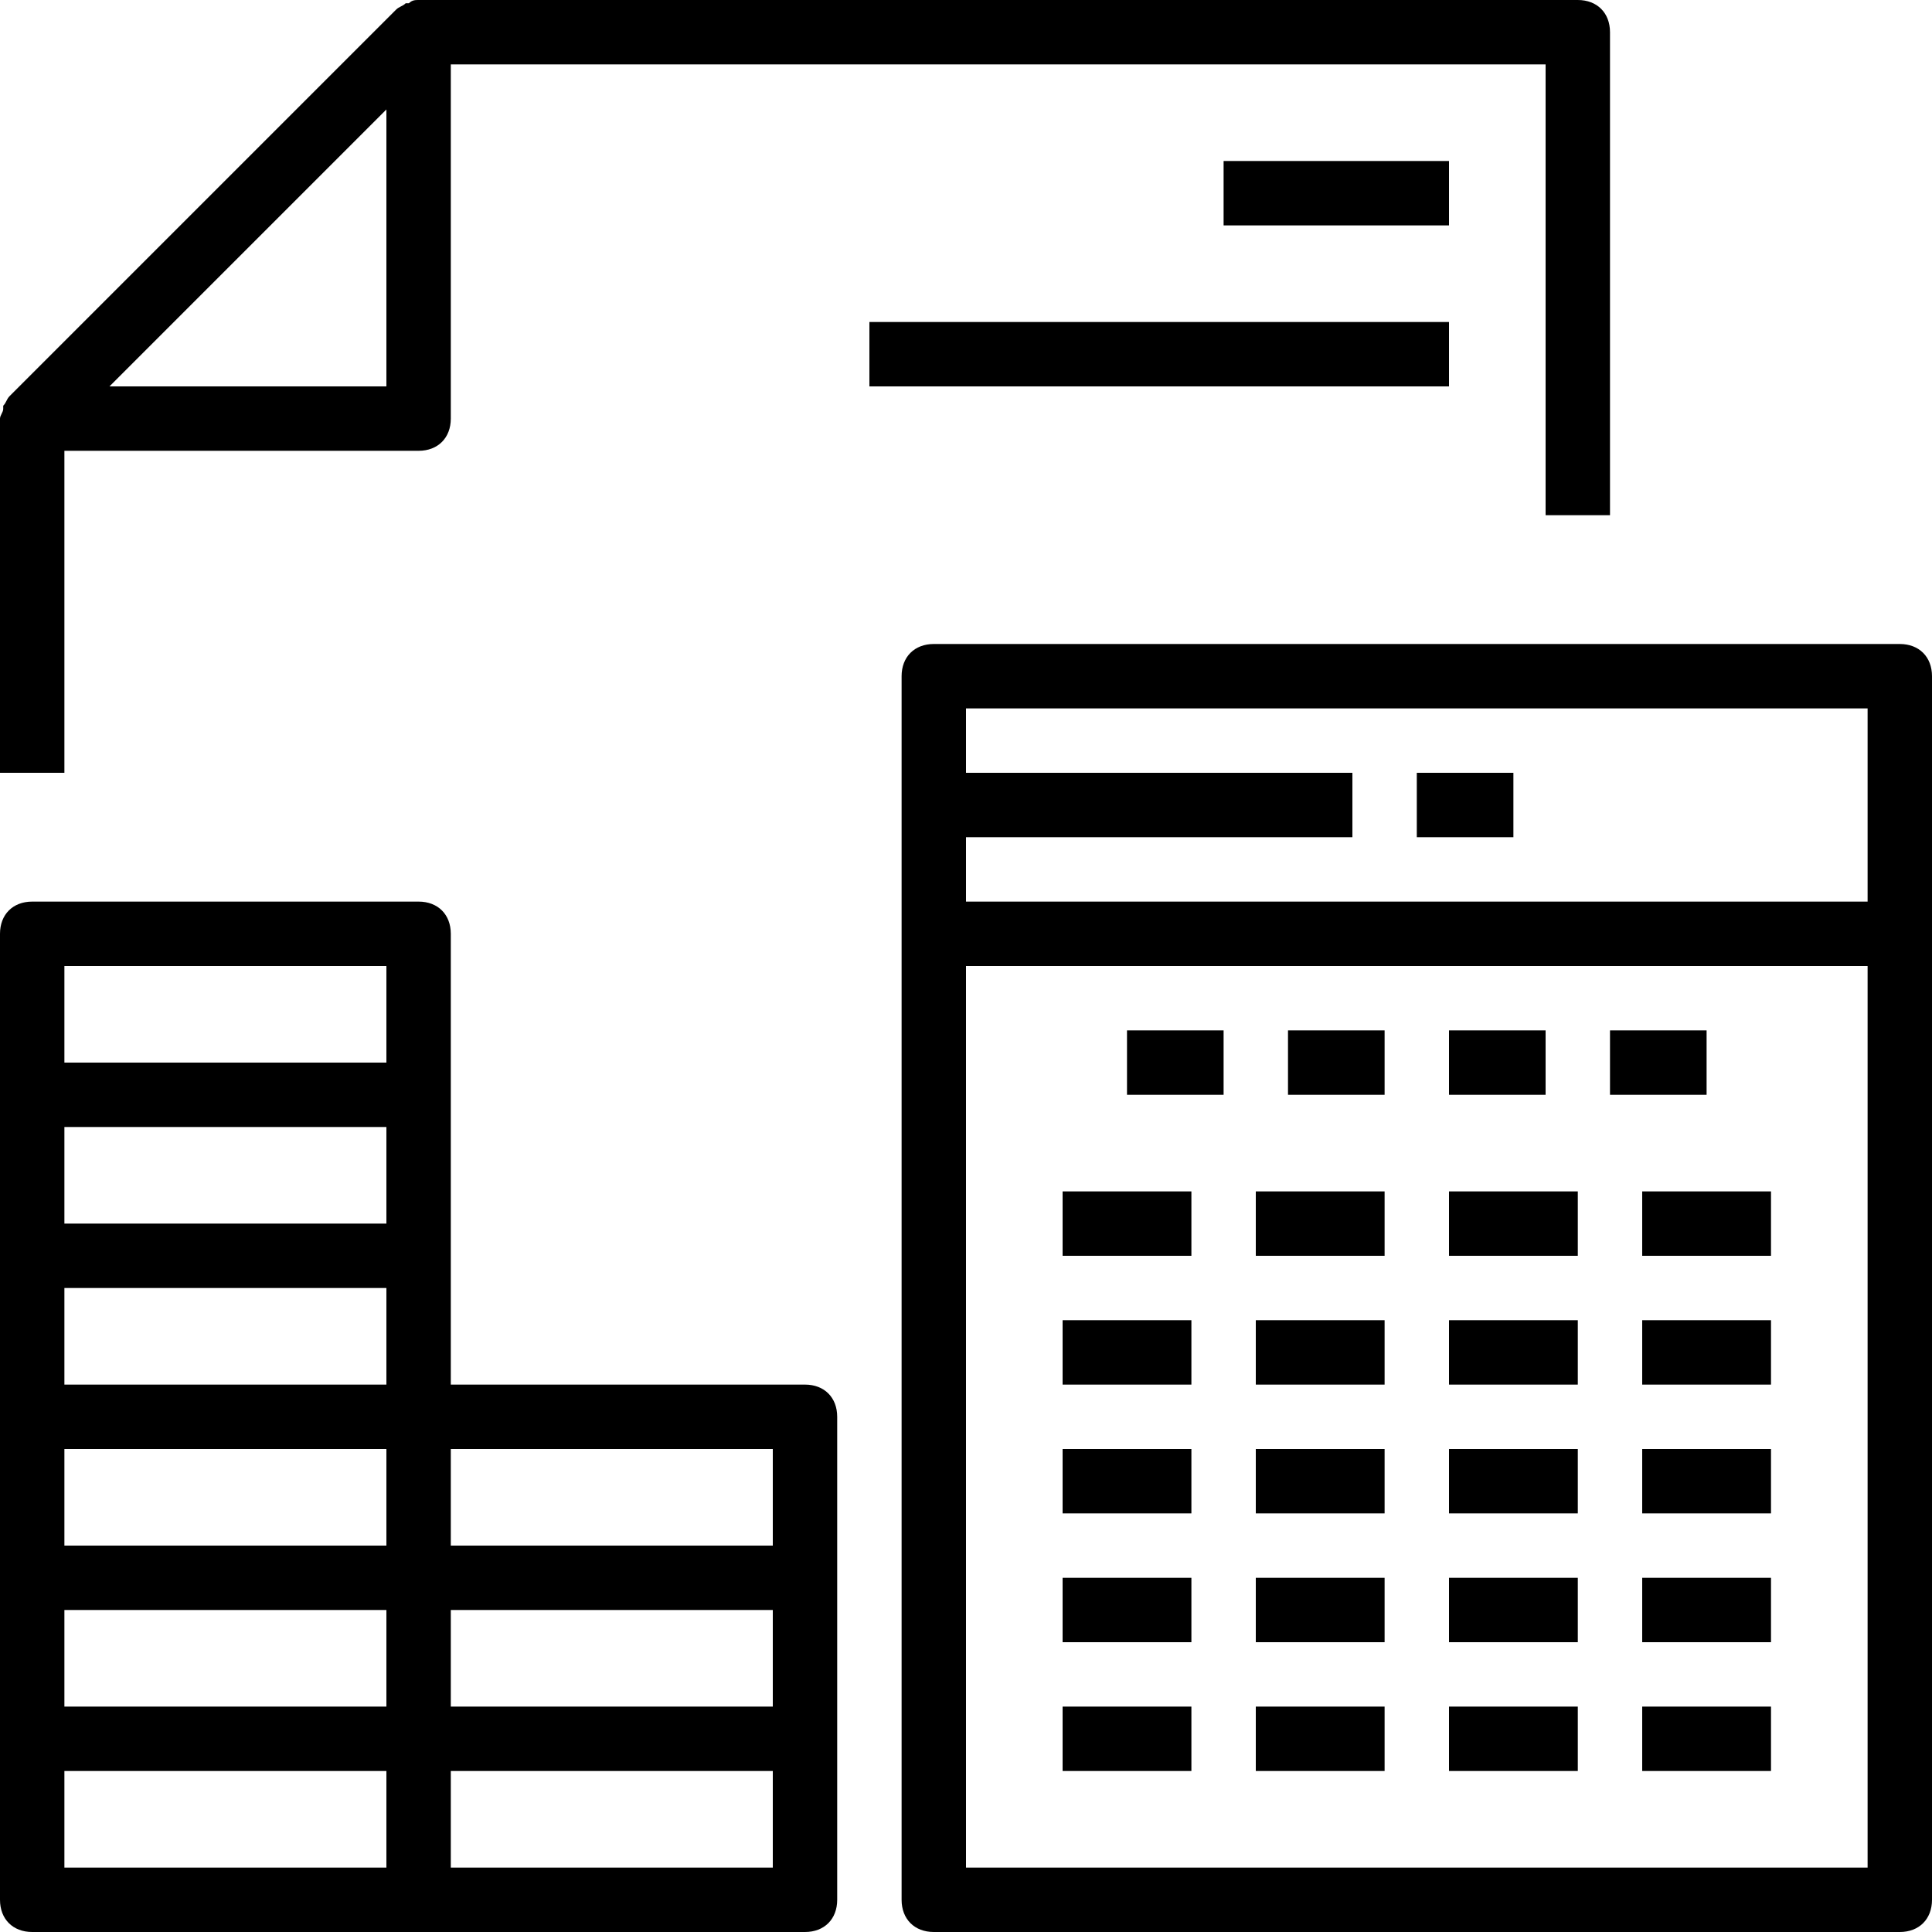
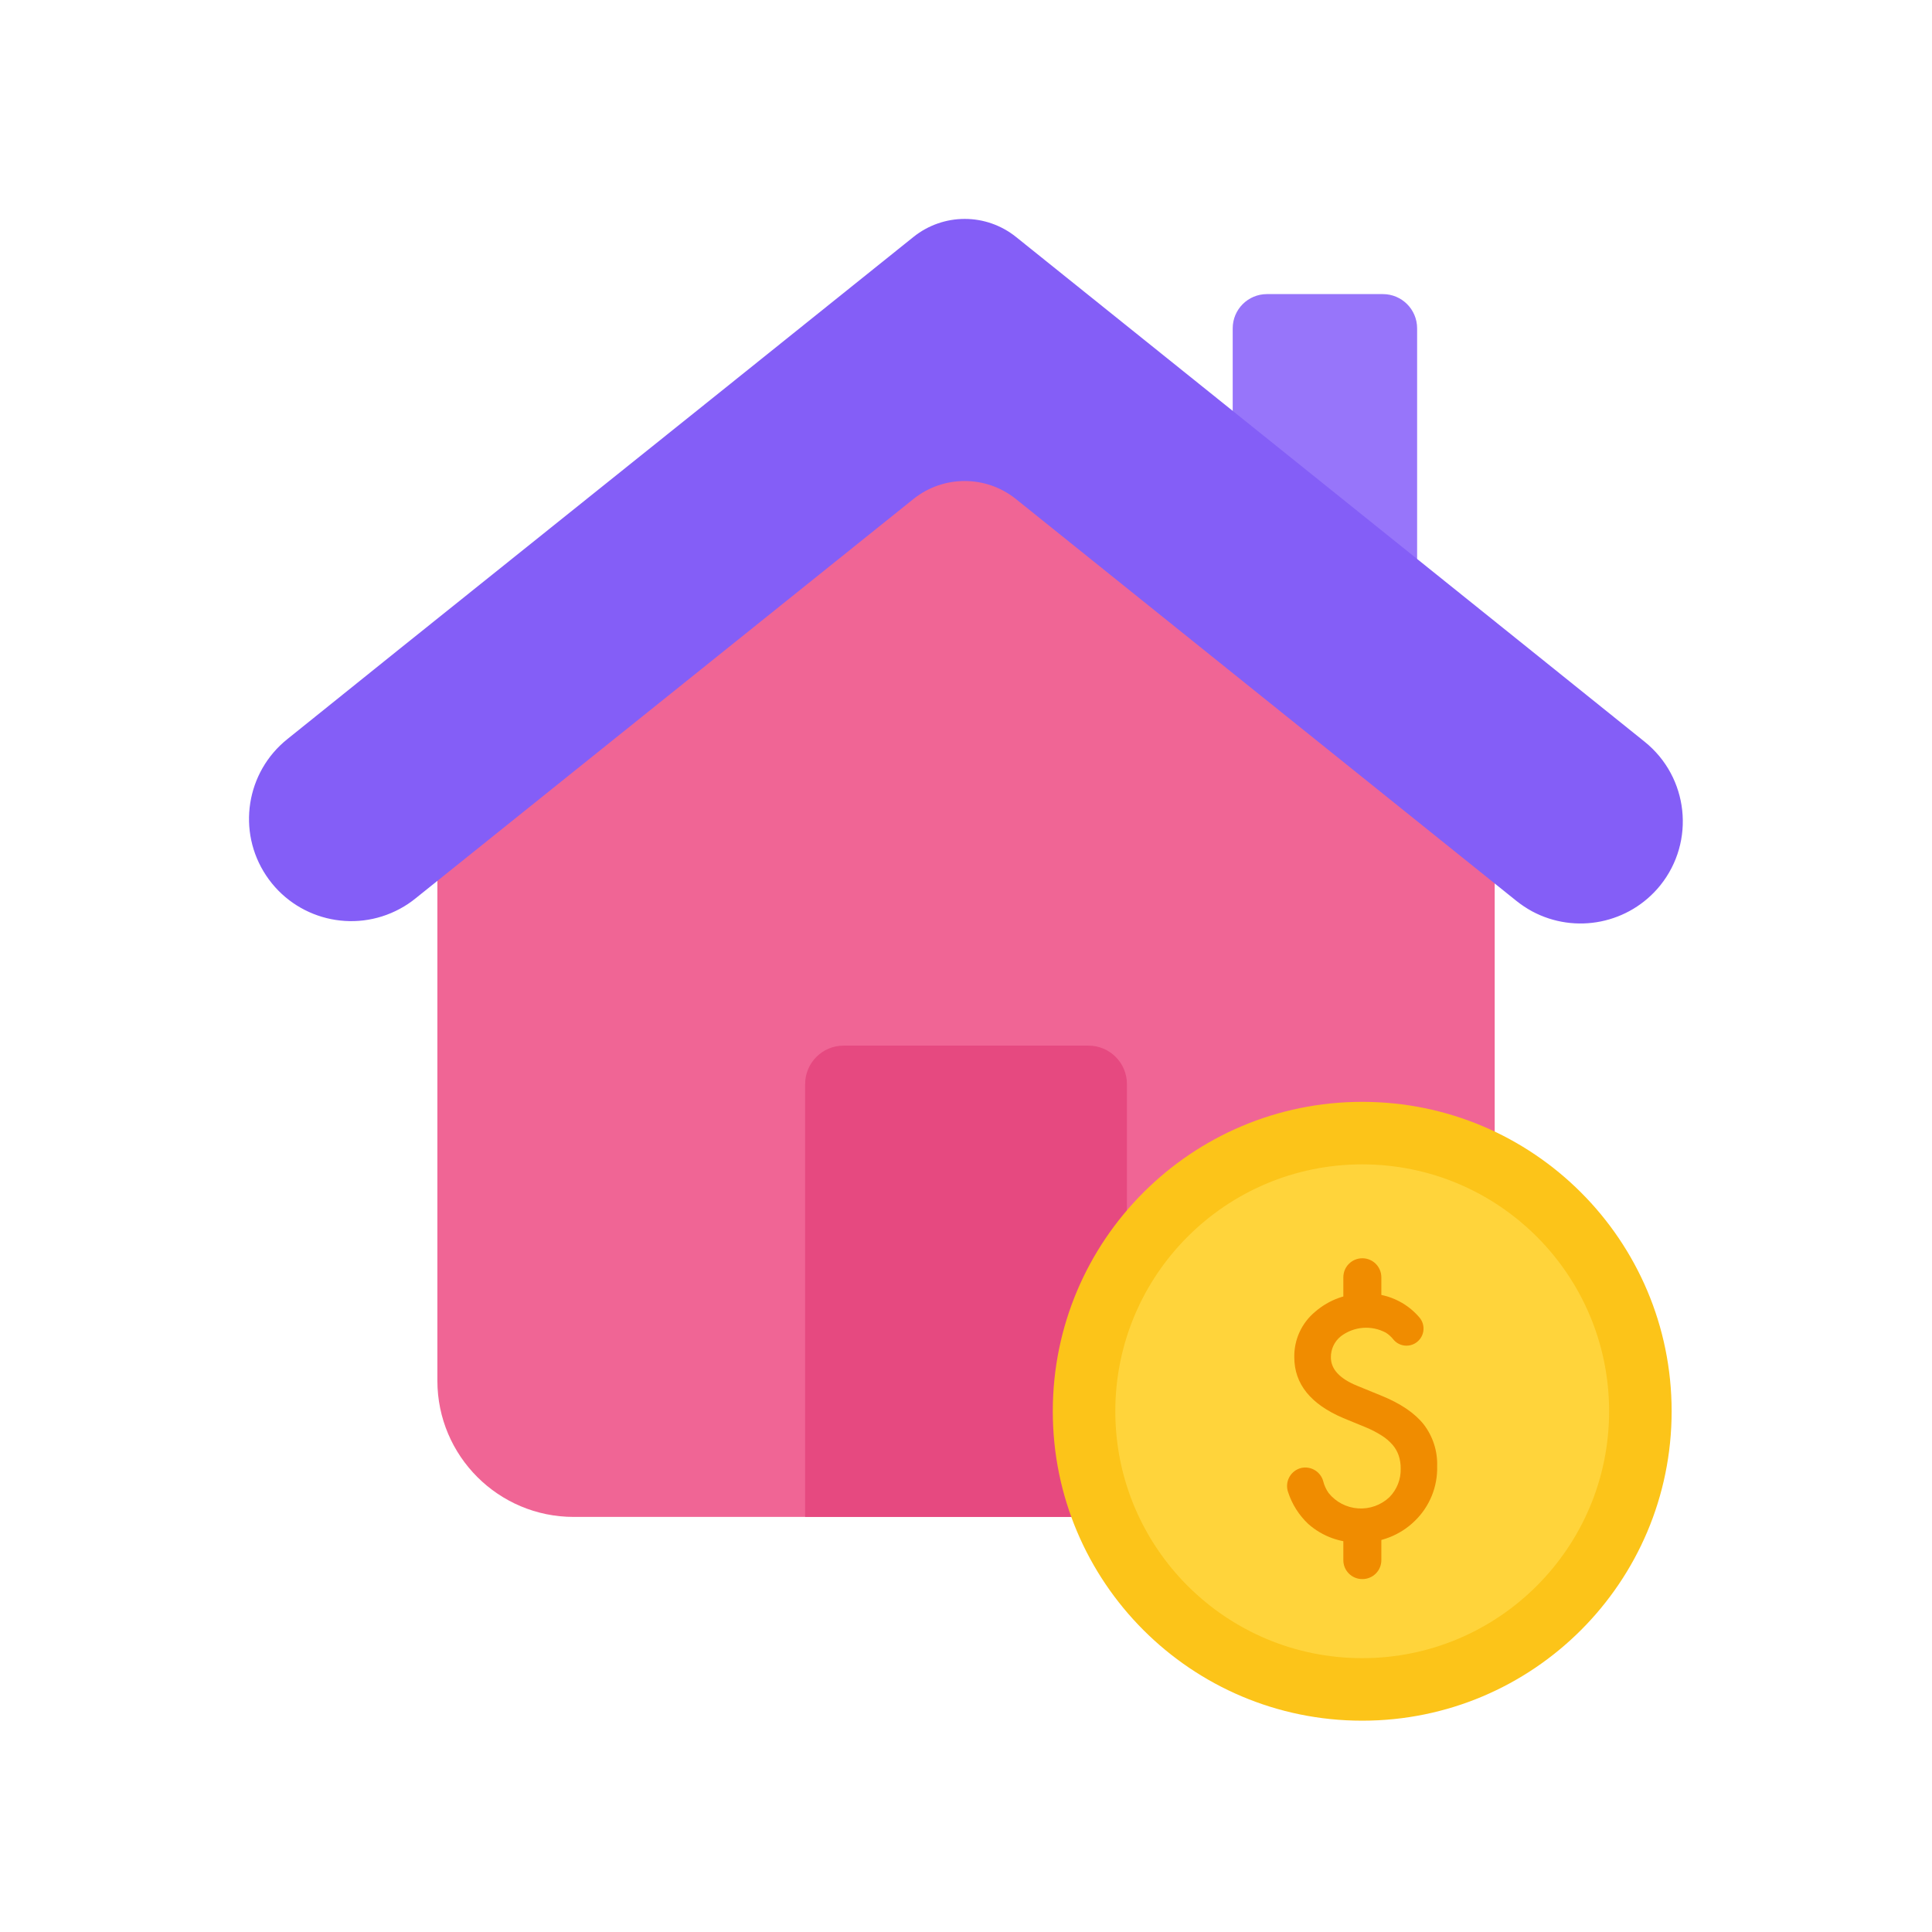
- <svg xmlns="http://www.w3.org/2000/svg" fill="#000000" version="1.1" id="Capa_1" viewBox="0 0 60 60" xml:space="preserve">
-   <g>
-     <g>
-       <path d="M59,20H29c-0.6,0-1,0.4-1,1v38c0,0.6,0.4,1,1,1h30c0.6,0,1-0.4,1-1V21C60,20.4,59.6,20,59,20z M58,22v6H30    c0-0.6,0-1.6,0-2h12v-2H30c0-0.2,0-2,0-2H58z M30,58c0,0,0-18.3,0-28h28v28H30z" />
-       <rect x="35" y="32" width="3" height="2" />
-       <rect x="40" y="32" width="3" height="2" />
-       <rect x="45" y="32" width="3" height="2" />
-       <rect x="50" y="32" width="3" height="2" />
-       <rect x="33" y="37" width="4" height="2" />
-       <rect x="39" y="37" width="4" height="2" />
-       <rect x="45" y="37" width="4" height="2" />
-       <rect x="51" y="37" width="4" height="2" />
-       <rect x="33" y="41" width="4" height="2" />
-       <rect x="39" y="41" width="4" height="2" />
-       <rect x="45" y="41" width="4" height="2" />
-       <rect x="51" y="41" width="4" height="2" />
-       <rect x="33" y="45" width="4" height="2" />
-       <rect x="39" y="45" width="4" height="2" />
-       <rect x="45" y="45" width="4" height="2" />
-       <rect x="51" y="45" width="4" height="2" />
-       <rect x="33" y="49" width="4" height="2" />
-       <rect x="39" y="49" width="4" height="2" />
-       <rect x="45" y="49" width="4" height="2" />
-       <rect x="51" y="49" width="4" height="2" />
-       <rect x="33" y="53" width="4" height="2" />
-       <rect x="39" y="53" width="4" height="2" />
-       <rect x="45" y="53" width="4" height="2" />
-       <rect x="51" y="53" width="4" height="2" />
-       <path d="M2,14h11c0.6,0,1-0.4,1-1V2h34v14h2V1c0-0.6-0.4-1-1-1H13l0,0c-0.1,0-0.2,0-0.3,0.1h-0.1c-0.1,0.1-0.2,0.1-0.3,0.2l-12,12    c-0.1,0.1-0.1,0.2-0.2,0.3v0.1C0.1,12.8,0,12.9,0,13l0,0v11h2C2,24,2,15.1,2,14z M12,12H3.4l4.3-4.3L12,3.4L12,12L12,12z" />
-       <path d="M25,43H14v-4v-5v-5c0-0.6-0.4-1-1-1H1c-0.6,0-1,0.4-1,1v5v5v5v5v5v5c0,0.6,0.4,1,1,1h12h12c0.6,0,1-0.4,1-1v-5v-5v-5    C26,43.4,25.6,43,25,43z M2,45h10v3H2V45z M12,43H2v-3h10V43z M12,38H2v-3h10V38z M2,50h10v3H2V50z M14,50h10v3H14V50z M24,48H14    v-3h10V48z M2,30h10v3H2V30z M2,55h10v3H2V55z M24,58H14v-3h10V58z" />
-       <rect x="38" y="5" width="7" height="2" />
-       <rect x="27" y="10" width="18" height="2" />
-       <rect x="44" y="24" width="3" height="2" />
-     </g>
-   </g>
+ <svg xmlns="http://www.w3.org/2000/svg" class="svg-icon" style="width: 1em;height: 1em;vertical-align: middle;fill: currentColor;overflow: hidden;" viewBox="0 0 1024 1024" version="1.1">
+   <path d="M671.5 155.88h61.44a18.14 18.14 0 0 1 18.16 18.12v154.84h-97.74V174a18.14 18.14 0 0 1 18.14-18.12z" fill="#9775FA" />
+   <path d="M792.22 356.46V731.8A72.24 72.24 0 0 1 720 804H304.12a72.24 72.24 0 0 1-72.3-72.2V355.26L390 228.34h242.64z" fill="#F06595" />
+   <path d="M880 469.24a54.34 54.34 0 0 1-68 13.76 57.28 57.28 0 0 1-8.24-5.48L538.46 264.5a43.42 43.42 0 0 0-54.34 0L220.2 476.2a52.24 52.24 0 0 1-8.2 5.46 54.18 54.18 0 0 1-59.72-89.9l59.72-48L381.42 208l102.74-82.42a43.42 43.42 0 0 1 54.34 0L641.18 208 812 345.16l59.72 48a54.14 54.14 0 0 1 8.28 76.08z" fill="#845EF7" />
+   <path d="M447.12 554.2h129.78a20.4 20.4 0 0 1 20.4 20.4V804h-170.56V574.6a20.4 20.4 0 0 1 20.38-20.4z" fill="#E64980" />
+   <path d="M722 748m-164 0a164 164 0 1 0 328 0 164 164 0 1 0-328 0Z" fill="#FCC419" />
+   <path d="M722 748m-130.86 0a130.86 130.86 0 1 0 261.72 0 130.86 130.86 0 1 0-261.72 0Z" fill="#FFD43B" />
+   <path d="M750 712a8.98 8.98 0 0 1-11.44-2 16.2 16.2 0 0 0-4-3.64 22.12 22.12 0 0 0-23.88 1.9 14 14 0 0 0-5.28 11.2q0 9.3 13.84 15l12.68 5.18q15.48 6.26 22.64 15.28a34.44 34.44 0 0 1 7.16 22.12A38.86 38.86 0 0 1 750 806a40.14 40.14 0 0 1-29.24 11.54 39.12 39.12 0 0 1-27.34-9.8 40.32 40.32 0 0 1-10.68-16.82 9.84 9.84 0 0 1 7.08-12.9 9.86 9.86 0 0 1 11.52 7.1 18.94 18.94 0 0 0 2.86 6.22 22 22 0 0 0 32.2 2.22 20.8 20.8 0 0 0 6-15.24 21.4 21.4 0 0 0-1.04-6.8 17.26 17.26 0 0 0-3.22-5.68 25.72 25.72 0 0 0-5.64-4.86 54.36 54.36 0 0 0-8.24-4.32l-12.26-5.04q-26-11.04-26-32.28a30.62 30.62 0 0 1 10.96-24 39.56 39.56 0 0 1 27.26-9.72 36 36 0 0 1 28 12.54A9.06 9.06 0 0 1 750 712z" fill="#F08C00" />
+   <path d="M722 836.94a10 10 0 0 1-10-10v-11.44a10 10 0 0 1 20.14 0v11.44a10 10 0 0 1-10.14 10zM722 698.42a10 10 0 0 1-10-10v-11.44a10 10 0 0 1 20.14 0v11.44a10 10 0 0 1-10.14 10z" fill="#F08C00" />
</svg>
